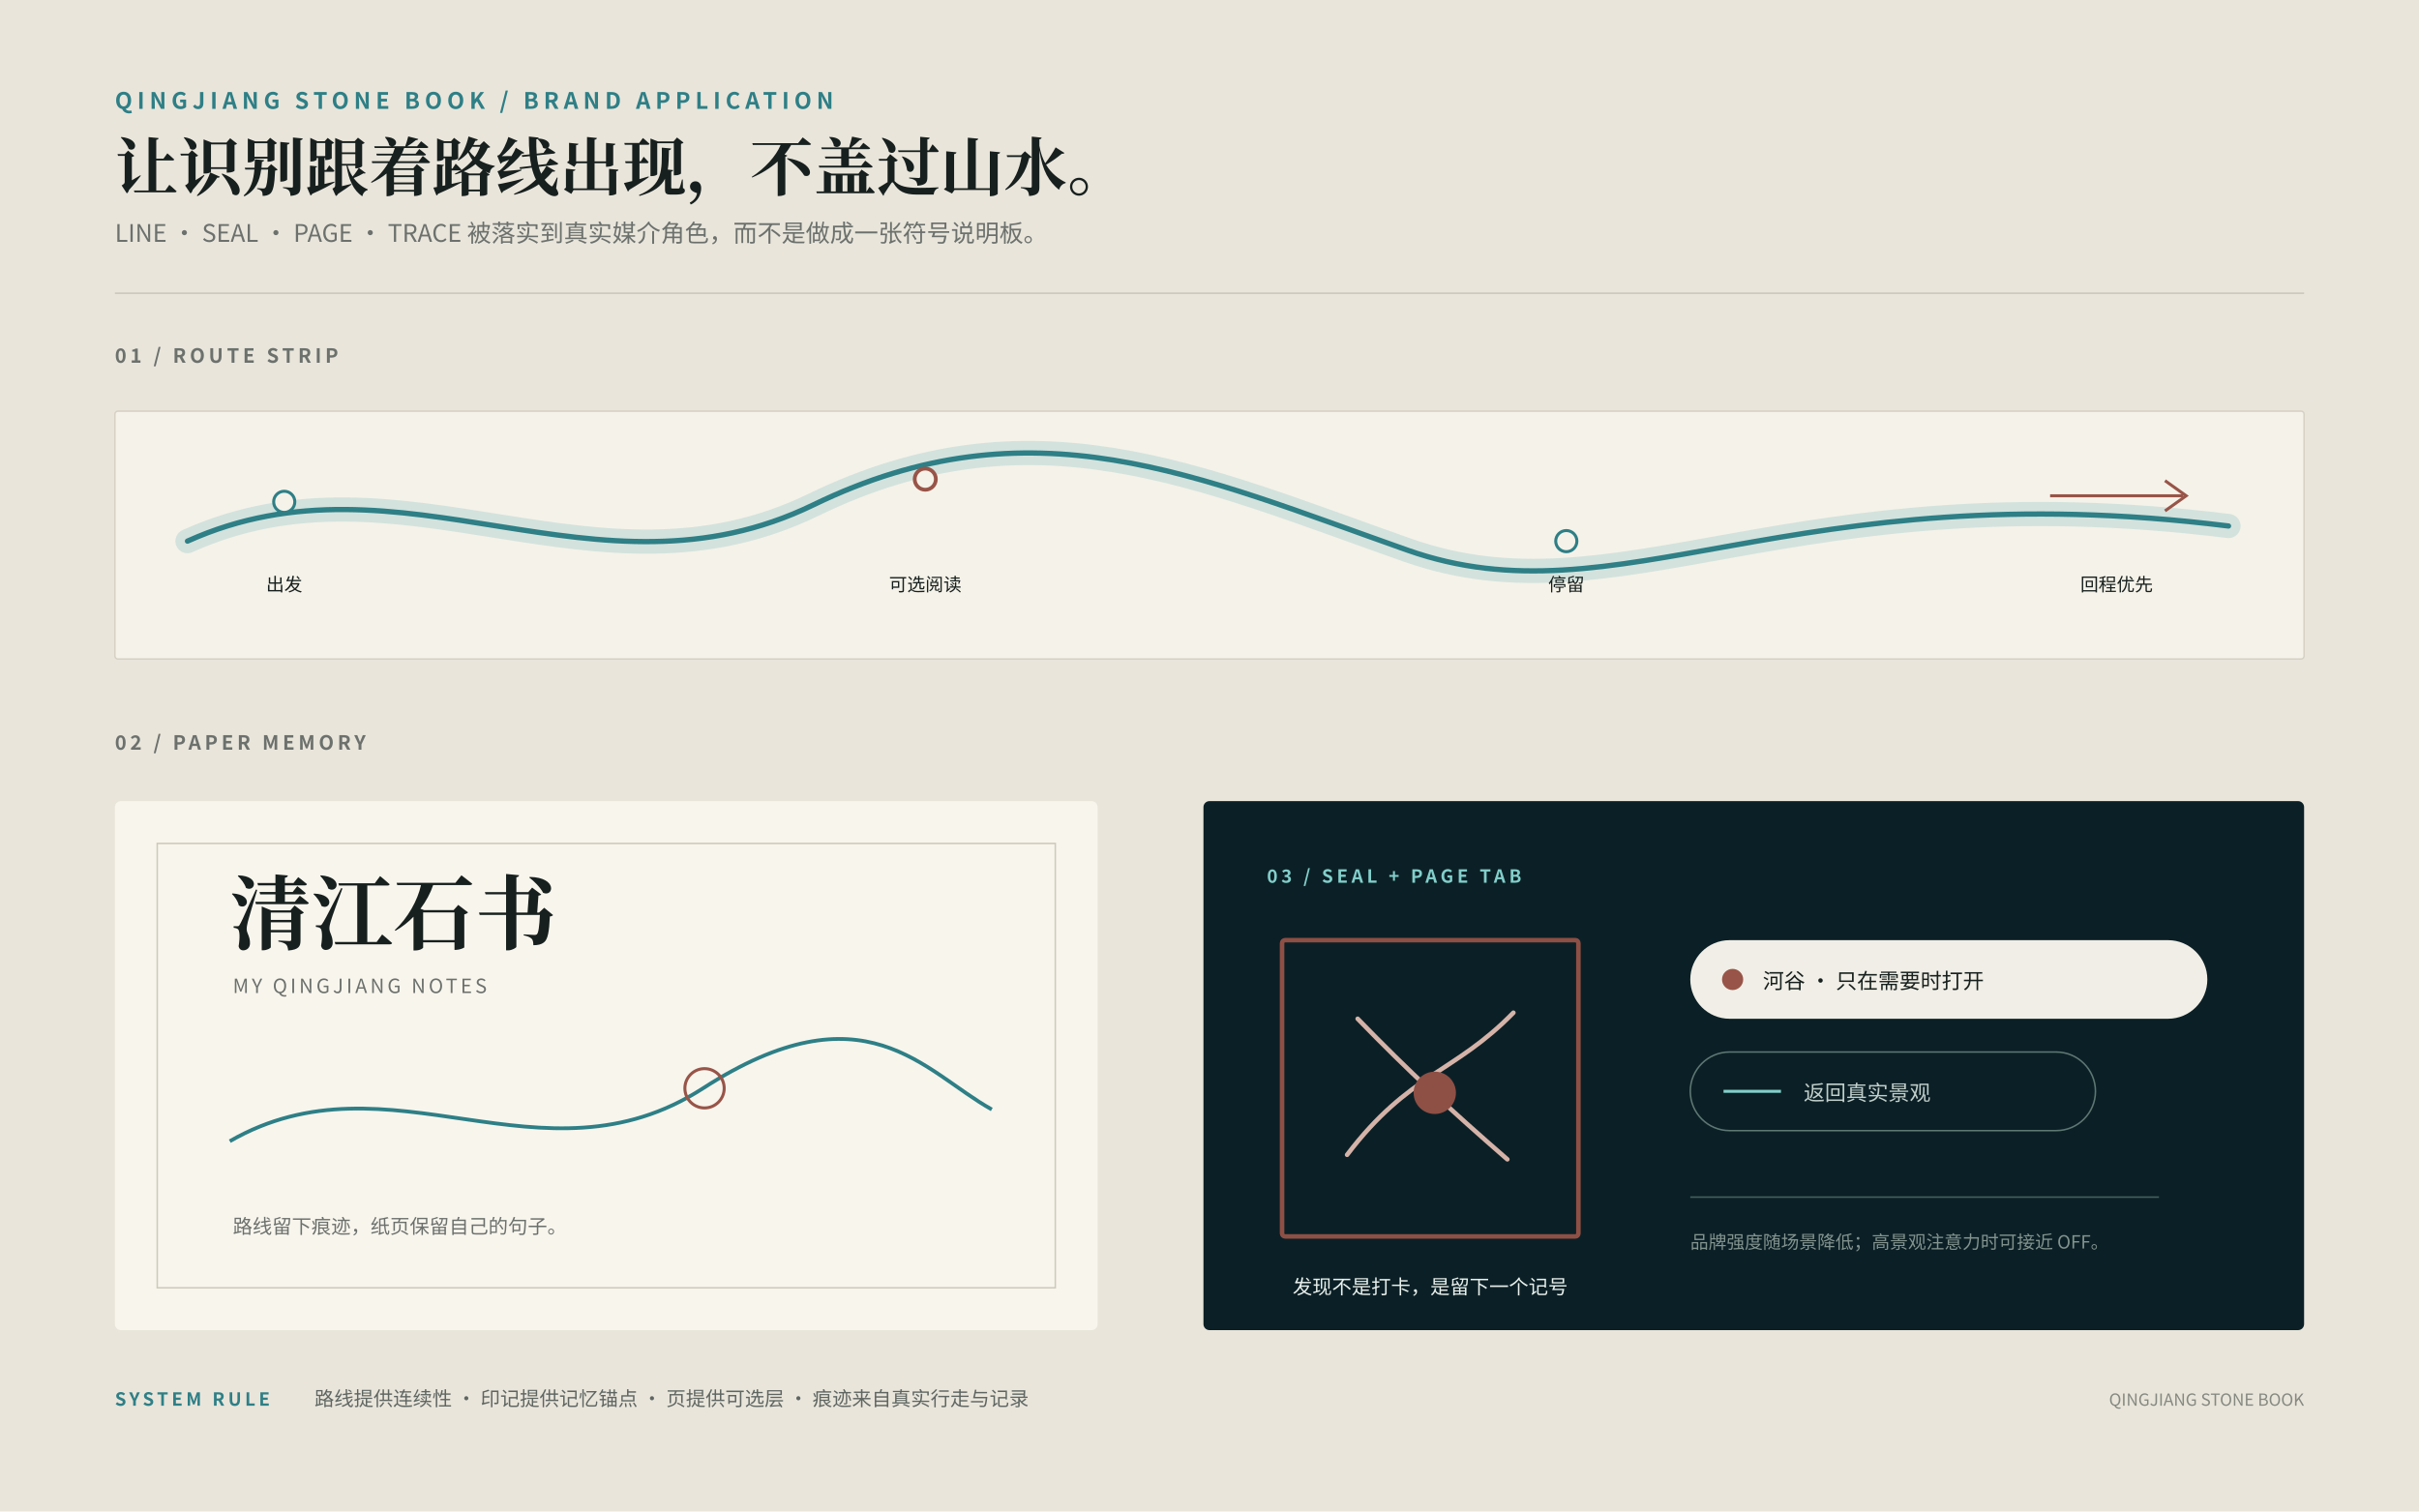
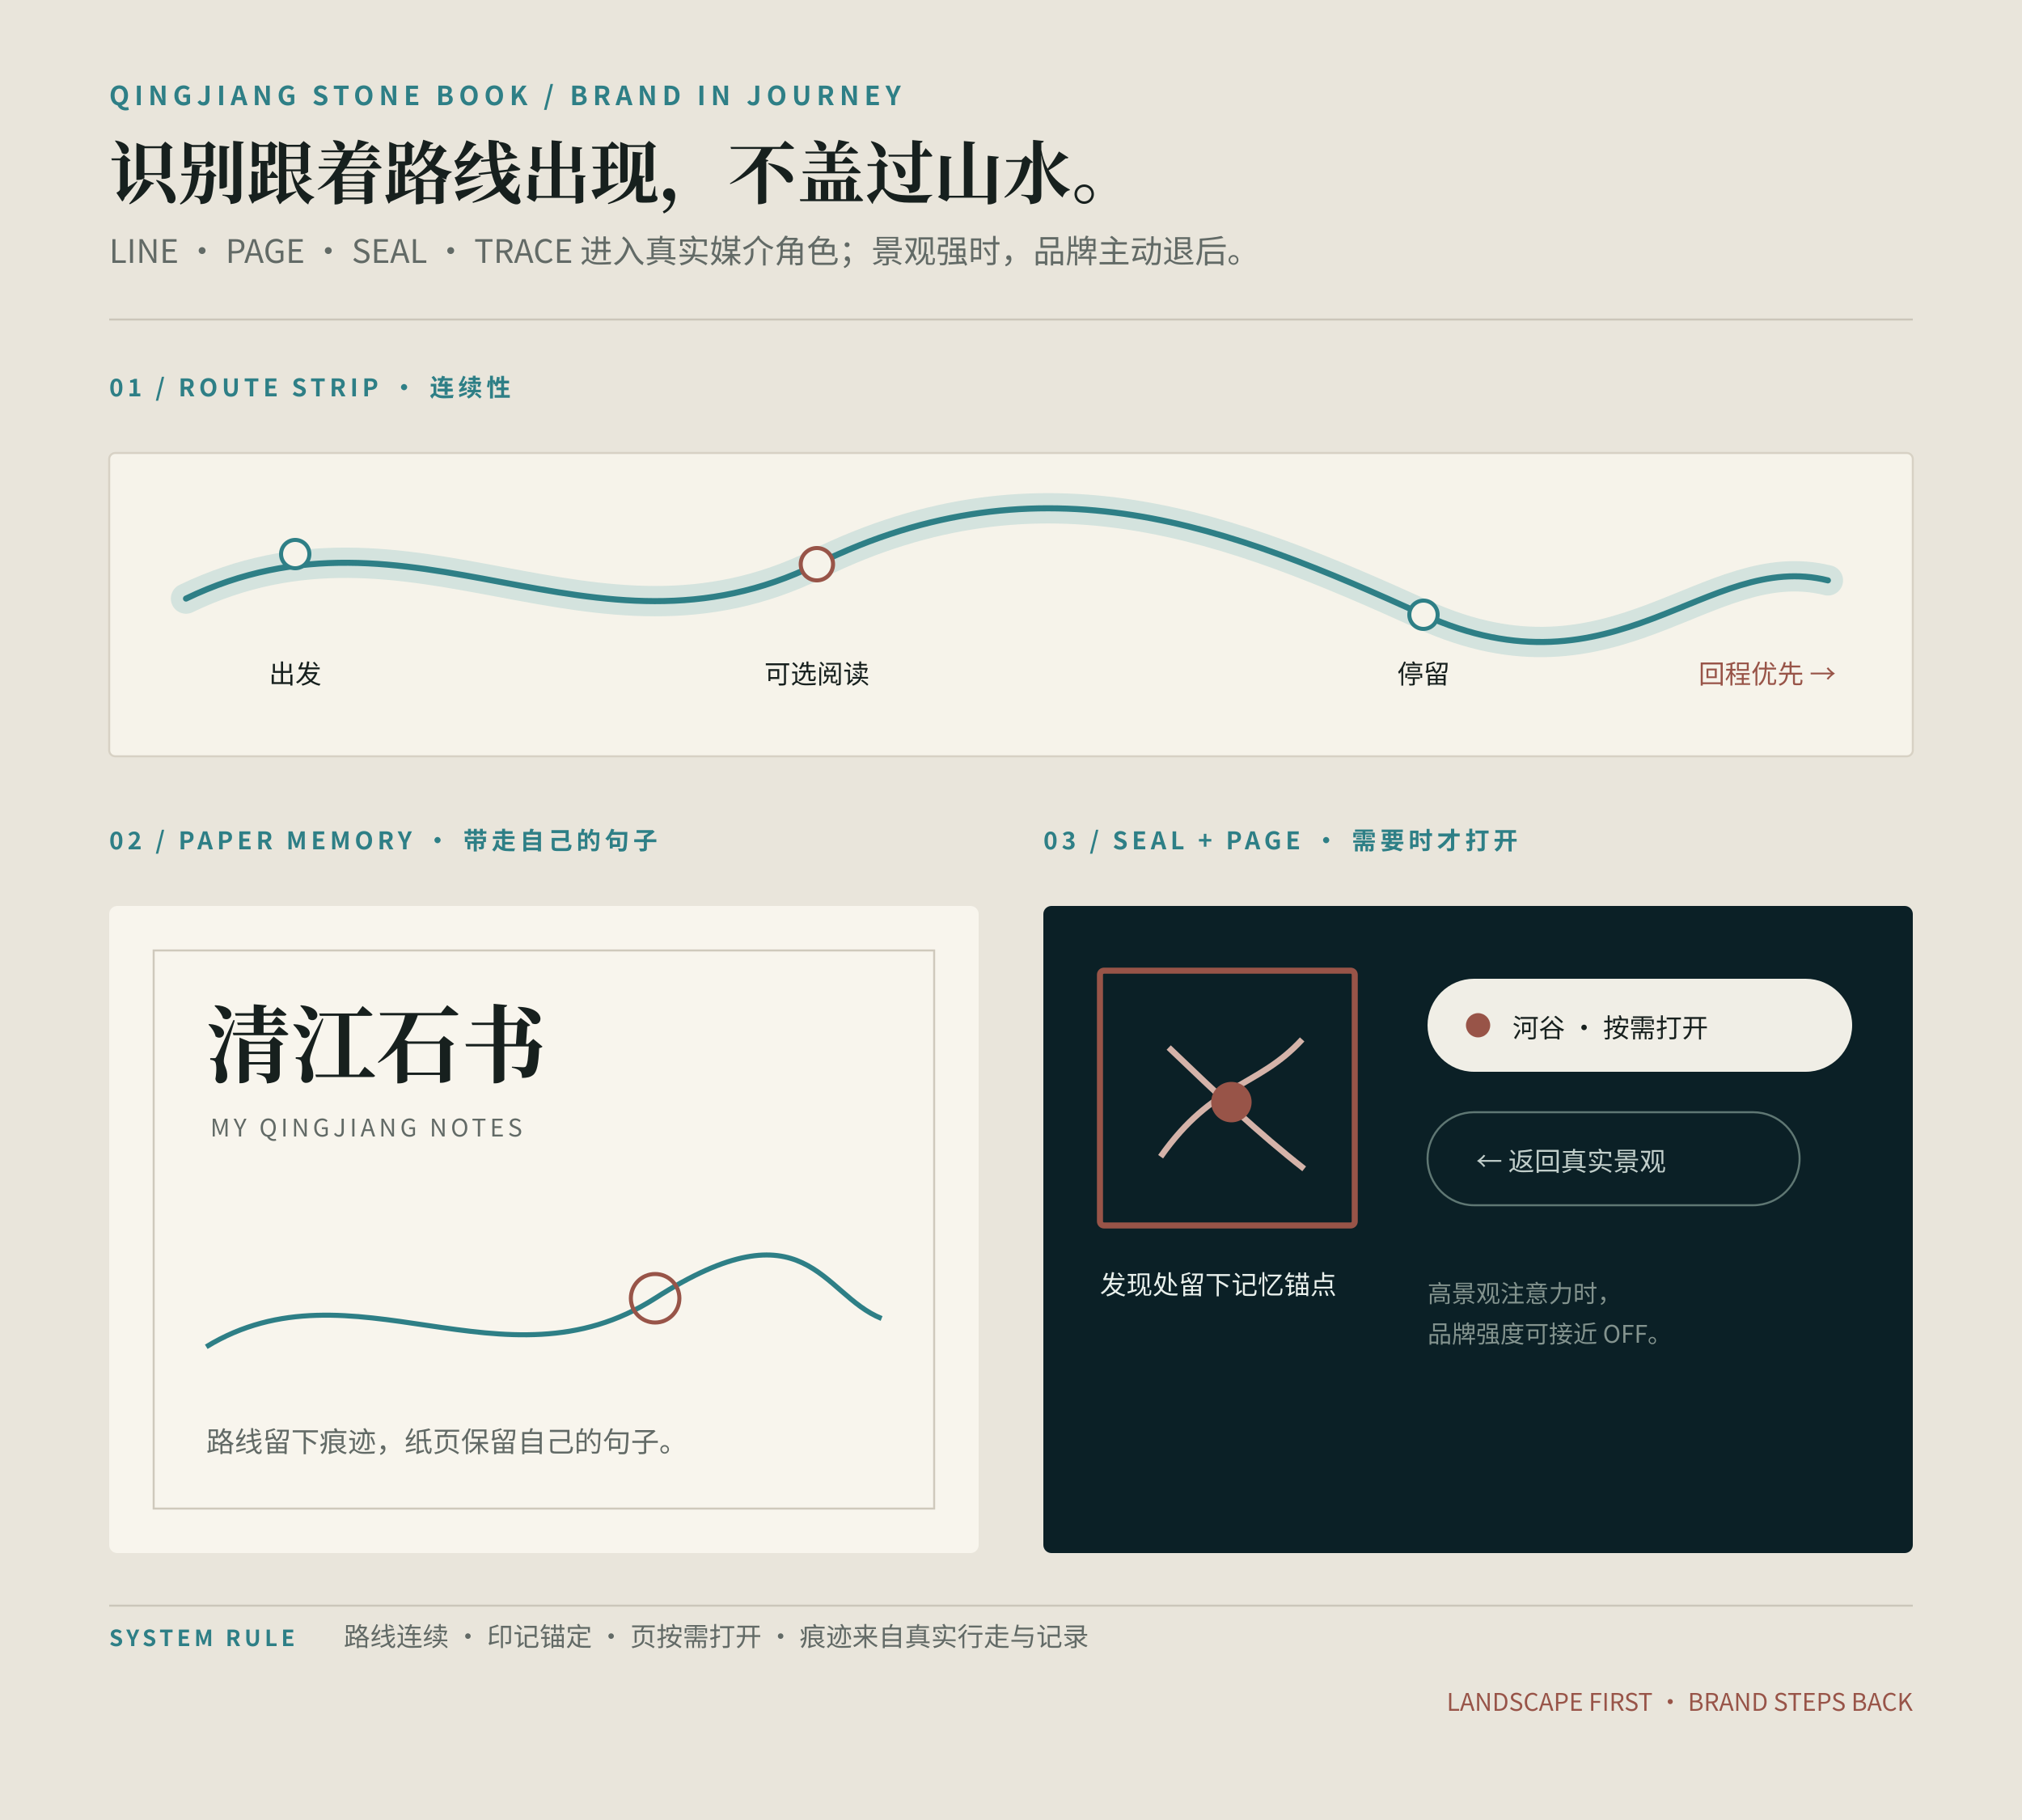
- <svg xmlns="http://www.w3.org/2000/svg" width="1600" height="1000" viewBox="0 0 1600 1000" role="img" aria-labelledby="title desc">
+ <svg xmlns="http://www.w3.org/2000/svg" width="1000" height="900" viewBox="0 0 1000 900" role="img" aria-labelledby="title desc">
  <defs>
-     <style>
-     .sans{font-family:"Noto Sans CJK SC","Microsoft YaHei",Arial,sans-serif}
-     .serif{font-family:"Noto Serif CJK SC","Songti SC","SimSun",serif}
-     .hair{fill:none;stroke:#B7B3A8;stroke-width:1}
-     .ink{fill:#17201E}.muted{fill:#6C716D}.water{fill:#2E7F86}.seal{fill:#985448}.paper{fill:#F3F0E7}
-   </style>
-     <filter id="shadow" x="-20%" y="-20%" width="140%" height="150%">
-       <feDropShadow dx="0" dy="18" stdDeviation="22" flood-color="#071318" flood-opacity=".10" />
-     </filter>
+     <style>.sans{font-family:"Noto Sans CJK SC","Microsoft YaHei",Arial,sans-serif}.serif{font-family:"Noto Serif CJK SC","Songti SC","SimSun",serif}.ink{fill:#17201E}.muted{fill:#626A66}.water{fill:#2E7F86}.seal{fill:#985448}.paper{fill:#F3F0E7}.hair{fill:none;stroke:#CBC6BA;stroke-width:1}</style>
  </defs>
-   <rect width="1600" height="1000" fill="#E9E5DB" />
+   <rect width="1000" height="900" fill="#E9E5DB" />
  <g class="sans">
-     <text x="76" y="72" font-size="15" font-weight="700" letter-spacing="3.2" fill="#2E7F86">QINGJIANG STONE BOOK / BRAND APPLICATION</text>
-     <text x="76" y="126" class="serif ink" font-size="42" font-weight="700">让识别跟着路线出现，不盖过山水。</text>
-     <text x="76" y="160" class="muted" font-size="16">LINE · SEAL · PAGE · TRACE 被落实到真实媒介角色，而不是做成一张符号说明板。</text>
+     <text x="54" y="52" font-size="13" font-weight="700" letter-spacing="2.5" class="water">QINGJIANG STONE BOOK / BRAND IN JOURNEY</text>
+     <text x="54" y="98" class="serif ink" font-size="34" font-weight="700">识别跟着路线出现，不盖过山水。</text>
+     <text x="54" y="130" class="muted" font-size="16">LINE · PAGE · SEAL · TRACE 进入真实媒介角色；景观强时，品牌主动退后。</text>
  </g>
-   <line x1="76" y1="194" x2="1524" y2="194" stroke="#CBC6BA" />
-   <g transform="translate(76 240)">
-     <text class="sans muted" font-size="13" font-weight="700" letter-spacing="2.4">01 / ROUTE STRIP</text>
-     <rect x="0" y="32" width="1448" height="164" rx="2" fill="#F5F2E9" stroke="#D7D1C4" />
-     <path d="M48 118 C190 54 318 164 462 94 S716 75 855 124 S1108 72 1398 108" fill="none" stroke="#B8D6D3" stroke-width="16" stroke-linecap="round" opacity=".55" />
-     <path d="M48 118 C190 54 318 164 462 94 S716 75 855 124 S1108 72 1398 108" fill="none" stroke="#2E7F86" stroke-width="3.5" stroke-linecap="round" />
-     <g class="sans" font-size="12" fill="#17201E">
-       <circle cx="112" cy="92" r="7" fill="#F5F2E9" stroke="#2E7F86" stroke-width="2" />
-       <text x="112" y="151" text-anchor="middle">出发</text>
-       <circle cx="536" cy="77" r="7" fill="#F5F2E9" stroke="#985448" stroke-width="2.5" />
-       <text x="536" y="151" text-anchor="middle">可选阅读</text>
-       <circle cx="960" cy="118" r="7" fill="#F5F2E9" stroke="#2E7F86" stroke-width="2" />
-       <text x="960" y="151" text-anchor="middle">停留</text>
-       <path d="M1280 88h88" stroke="#985448" stroke-width="2" />
-       <path d="M1356 78l14 10-14 10" fill="none" stroke="#985448" stroke-width="2" />
-       <text x="1324" y="151" text-anchor="middle">回程优先</text>
+   <line x1="54" y1="158" x2="946" y2="158" class="hair" />
+   <g transform="translate(54 196)" class="sans">
+     <text font-size="12" font-weight="700" letter-spacing="2" class="water">01 / ROUTE STRIP · 连续性</text>
+     <rect y="28" width="892" height="150" rx="3" fill="#F6F3EA" stroke="#D7D1C4" />
+     <path d="M38 100 C150 46 238 138 350 83 S555 65 650 108 S790 76 850 91" fill="none" stroke="#B8D6D3" stroke-width="15" stroke-linecap="round" opacity=".55" />
+     <path d="M38 100 C150 46 238 138 350 83 S555 65 650 108 S790 76 850 91" fill="none" stroke="#2E7F86" stroke-width="3" stroke-linecap="round" />
+     <g font-size="13" class="ink">
+       <circle cx="92" cy="78" r="7" fill="#F6F3EA" stroke="#2E7F86" stroke-width="2" />
+       <text x="92" y="142" text-anchor="middle">出发</text>
+       <circle cx="350" cy="83" r="8" fill="#F6F3EA" stroke="#985448" stroke-width="2" />
+       <text x="350" y="142" text-anchor="middle">可选阅读</text>
+       <circle cx="650" cy="108" r="7" fill="#F6F3EA" stroke="#2E7F86" stroke-width="2" />
+       <text x="650" y="142" text-anchor="middle">停留</text>
+       <text x="820" y="142" text-anchor="middle" class="seal">回程优先 →</text>
    </g>
  </g>
-   <g transform="translate(76 496)">
-     <text class="sans muted" font-size="13" font-weight="700" letter-spacing="2.4">02 / PAPER MEMORY</text>
-     <g transform="translate(0 34)">
-       <rect width="650" height="350" rx="4" fill="#F8F5ED" />
-       <rect x="28" y="28" width="594" height="294" fill="none" stroke="#CFC9BC" />
-       <path d="M76 225 C182 164 282 259 389 190 S535 179 580 204" fill="none" stroke="#2E7F86" stroke-width="2.5" />
-       <circle cx="390" cy="190" r="13" fill="none" stroke="#985448" stroke-width="2" />
-       <text x="76" y="94" class="serif ink" font-size="54" font-weight="700">清江石书</text>
-       <text x="78" y="127" class="sans muted" font-size="13" letter-spacing="2">MY QINGJIANG NOTES</text>
-       <text x="78" y="286" class="sans muted" font-size="13">路线留下痕迹，纸页保留自己的句子。</text>
+   <g transform="translate(54 420)" class="sans">
+     <text font-size="12" font-weight="700" letter-spacing="2" class="water">02 / PAPER MEMORY · 带走自己的句子</text>
+     <rect y="28" width="430" height="320" rx="4" fill="#F8F5ED" />
+     <rect x="22" y="50" width="386" height="276" fill="none" stroke="#CFC9BC" />
+     <text x="48" y="112" class="serif ink" font-size="42" font-weight="700">清江石书</text>
+     <text x="50" y="142" class="muted" font-size="12" letter-spacing="1.8">MY QINGJIANG NOTES</text>
+     <path d="M48 246 C120 202 195 270 270 222 S352 220 382 232" fill="none" stroke="#2E7F86" stroke-width="2.5" />
+     <circle cx="270" cy="222" r="12" fill="none" stroke="#985448" stroke-width="2" />
+     <text x="48" y="298" font-size="14" class="muted">路线留下痕迹，纸页保留自己的句子。</text>
+   </g>
+   <g transform="translate(516 420)" class="sans">
+     <text font-size="12" font-weight="700" letter-spacing="2" class="water">03 / SEAL + PAGE · 需要时才打开</text>
+     <rect y="28" width="430" height="320" rx="4" fill="#0B2026" />
+     <g transform="translate(28 60)">
+       <rect width="126" height="126" rx="2" fill="none" stroke="#985448" stroke-width="3" />
+       <path d="M30 92 C56 55 78 58 100 34 M34 38 C58 61 78 80 101 98" fill="none" stroke="#D5B3A9" stroke-width="3" />
+       <circle cx="65" cy="65" r="10" fill="#985448" />
+       <text x="0" y="160" font-size="13" fill="#E9F0EC">发现处留下记忆锚点</text>
    </g>
-     <g transform="translate(720 34)">
-       <rect width="728" height="350" rx="4" fill="#0B2026" />
-       <text x="42" y="54" class="sans" fill="#82CECA" font-size="12" font-weight="700" letter-spacing="2.4">03 / SEAL + PAGE TAB</text>
-       <g transform="translate(52 92)">
-         <rect width="196" height="196" rx="2" fill="none" stroke="#8E4F45" stroke-width="3" />
-         <path d="M43 142 C84 88 114 88 153 48 M50 52 C84 87 111 112 149 145" fill="none" stroke="#D5B3A9" stroke-width="3" stroke-linecap="round" />
-         <circle cx="101" cy="101" r="14" fill="#8E4F45" />
-         <text x="98" y="234" class="sans" fill="#E9F0EC" font-size="13" text-anchor="middle">发现不是打卡，是留下一个记号</text>
-       </g>
-       <g transform="translate(322 92)" class="sans">
-         <rect x="0" y="0" width="342" height="52" rx="26" fill="#F0EEE6" />
-         <circle cx="28" cy="26" r="7" fill="#985448" />
-         <text x="48" y="32" font-size="14" fill="#17201E">河谷 · 只在需要时打开</text>
-         <rect x="0" y="74" width="268" height="52" rx="26" fill="none" stroke="#5F7773" />
-         <path d="M22 100h38" stroke="#82CECA" stroke-width="2" />
-         <text x="75" y="106" font-size="14" fill="#C1CECA">返回真实景观</text>
-         <path d="M0 170H310" stroke="#46605B" />
-         <text x="0" y="204" font-size="12" fill="#83938E">品牌强度随场景降低；高景观注意力时可接近 OFF。</text>
-       </g>
+     <g transform="translate(190 64)">
+       <rect width="210" height="46" rx="23" fill="#F0EEE6" />
+       <circle cx="25" cy="23" r="6" fill="#985448" />
+       <text x="42" y="29" font-size="13" class="ink">河谷 · 按需打开</text>
+       <rect y="66" width="184" height="46" rx="23" fill="none" stroke="#5F7773" />
+       <text x="24" y="95" font-size="13" fill="#C1CECA">← 返回真实景观</text>
+       <text y="160" font-size="12" fill="#83938E">高景观注意力时，</text>
+       <text y="180" font-size="12" fill="#83938E">品牌强度可接近 OFF。</text>
    </g>
  </g>
-   <g transform="translate(76 930)" class="sans">
-     <text font-size="12" font-weight="700" fill="#2E7F86" letter-spacing="2.2">SYSTEM RULE</text>
-     <text x="132" font-size="13" fill="#5F6662">路线提供连续性 · 印记提供记忆锚点 · 页提供可选层 · 痕迹来自真实行走与记录</text>
-     <text x="1448" font-size="11" text-anchor="end" fill="#858980">QINGJIANG STONE BOOK</text>
+   <g transform="translate(54 814)" class="sans">
+     <line x1="0" y1="-20" x2="892" y2="-20" class="hair" />
+     <text font-size="11" font-weight="700" letter-spacing="1.8" class="water">SYSTEM RULE</text>
+     <text x="116" font-size="13" class="muted">路线连续 · 印记锚定 · 页按需打开 · 痕迹来自真实行走与记录</text>
+     <text x="892" y="32" text-anchor="end" font-size="12" class="seal">LANDSCAPE FIRST · BRAND STEPS BACK</text>
  </g>
</svg>
